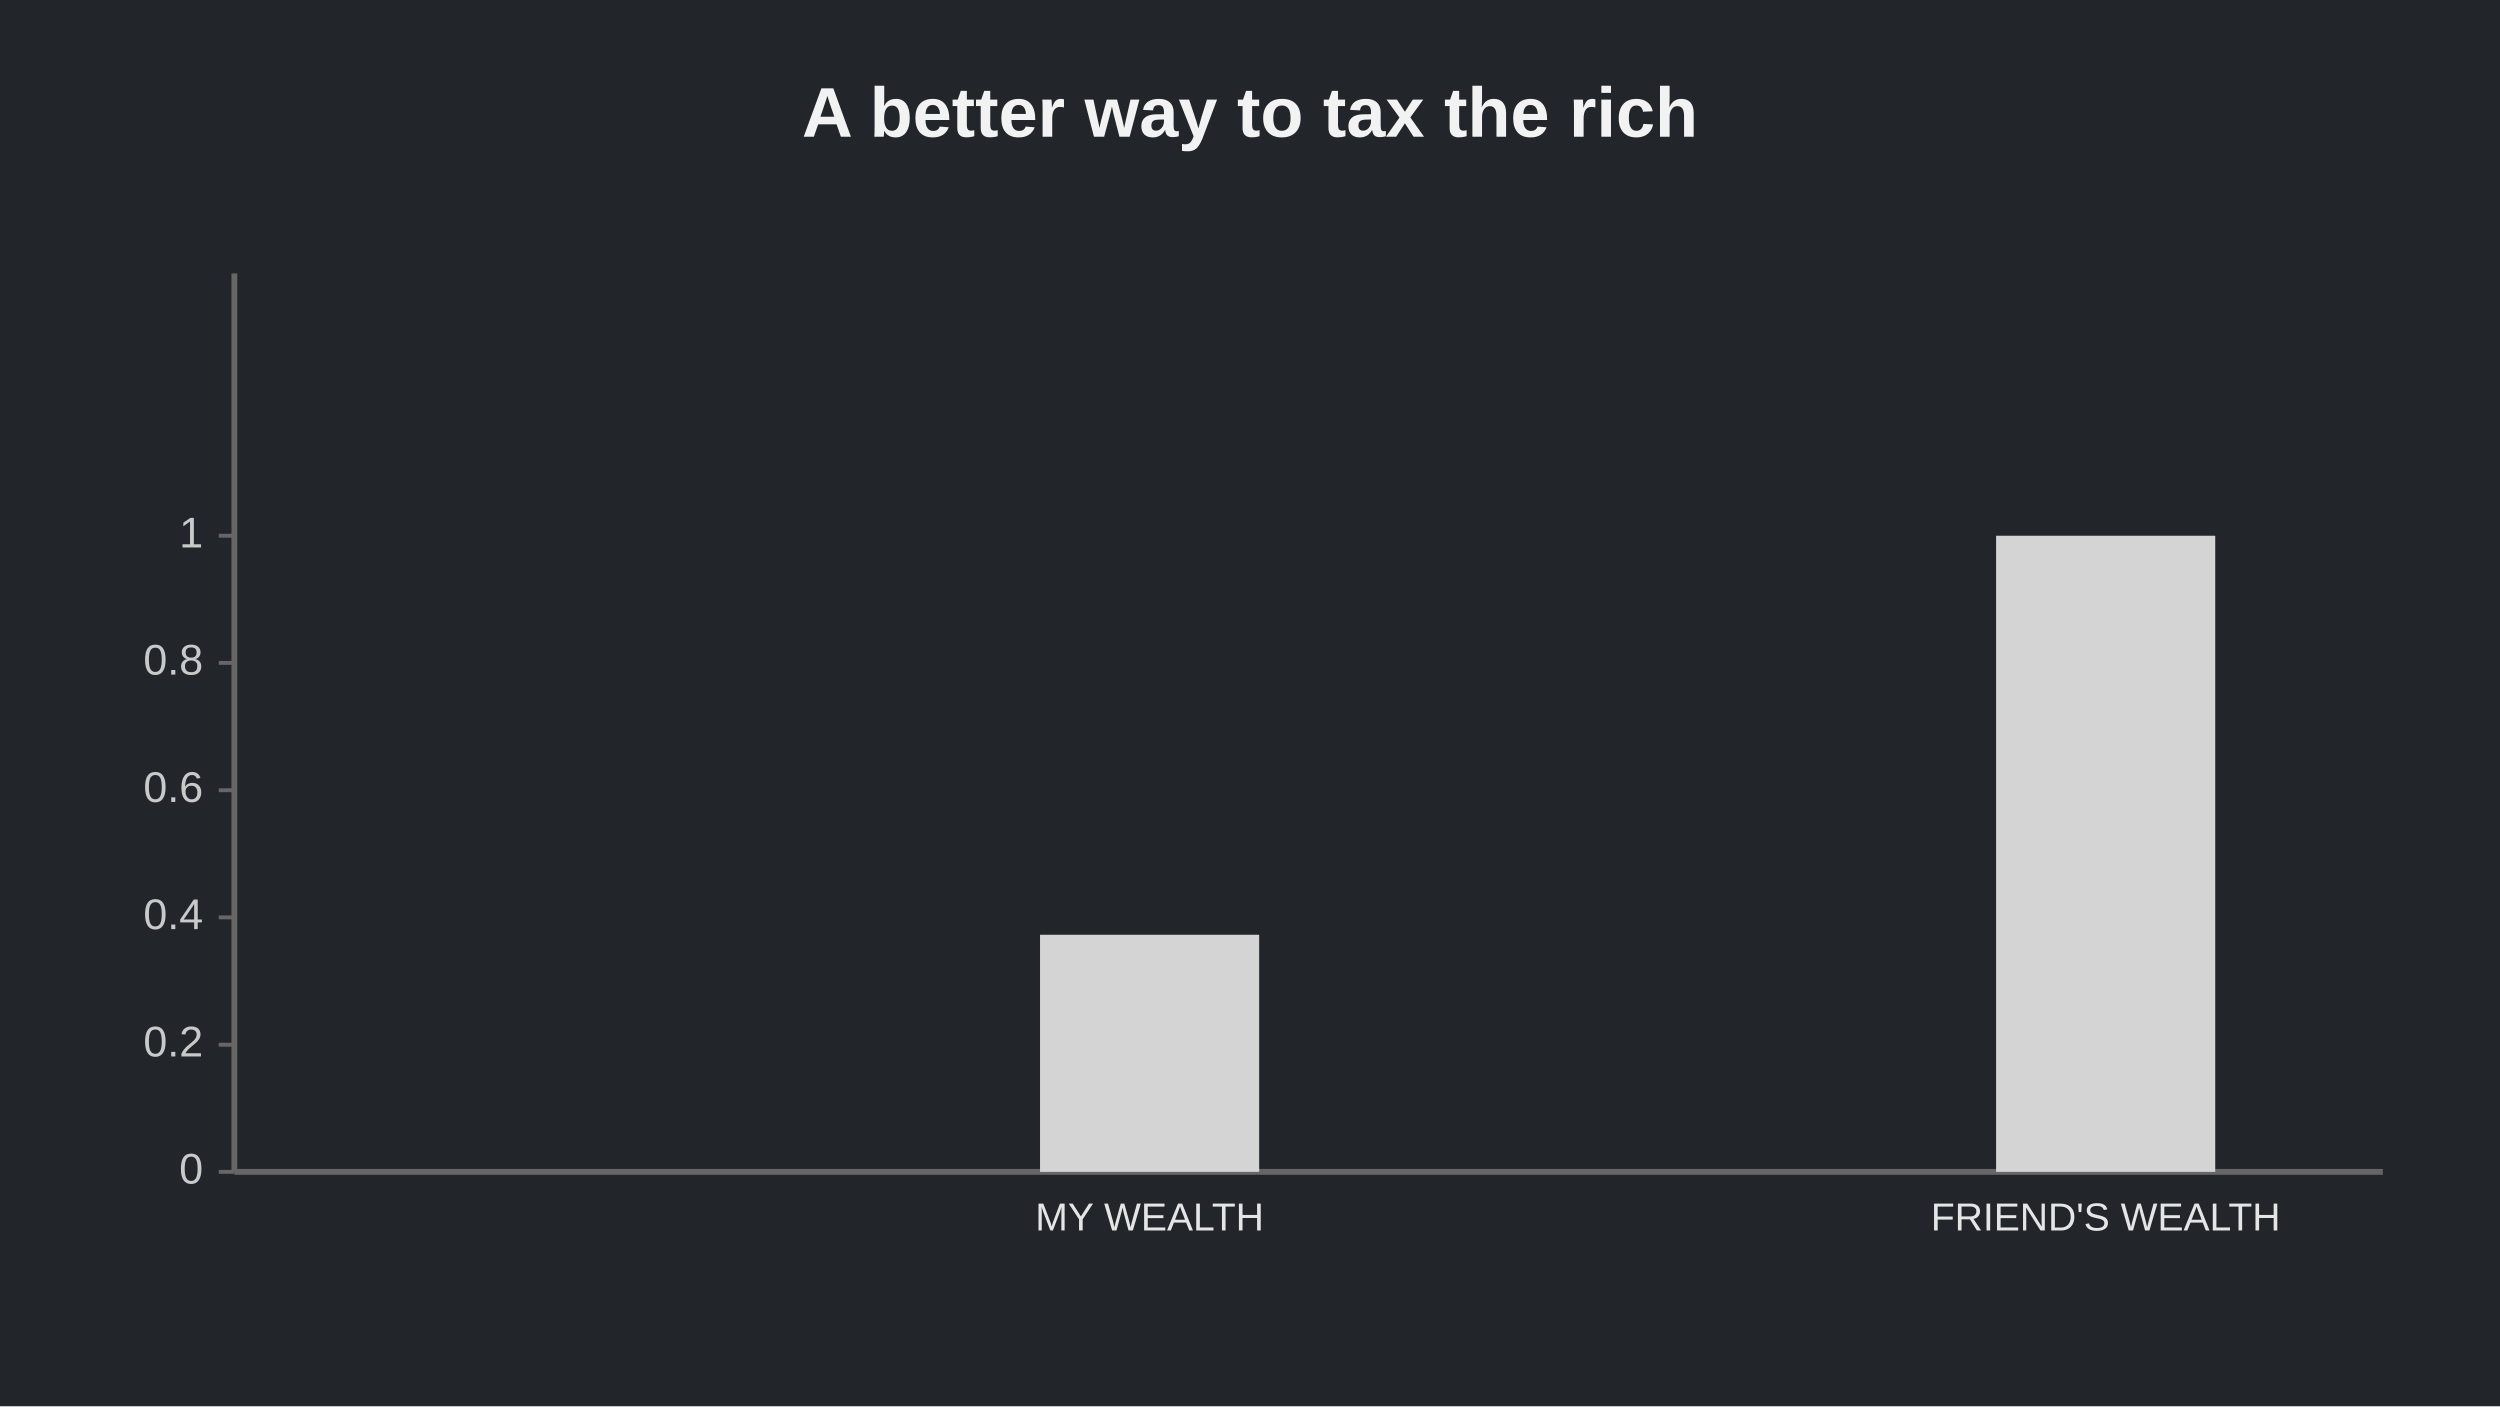
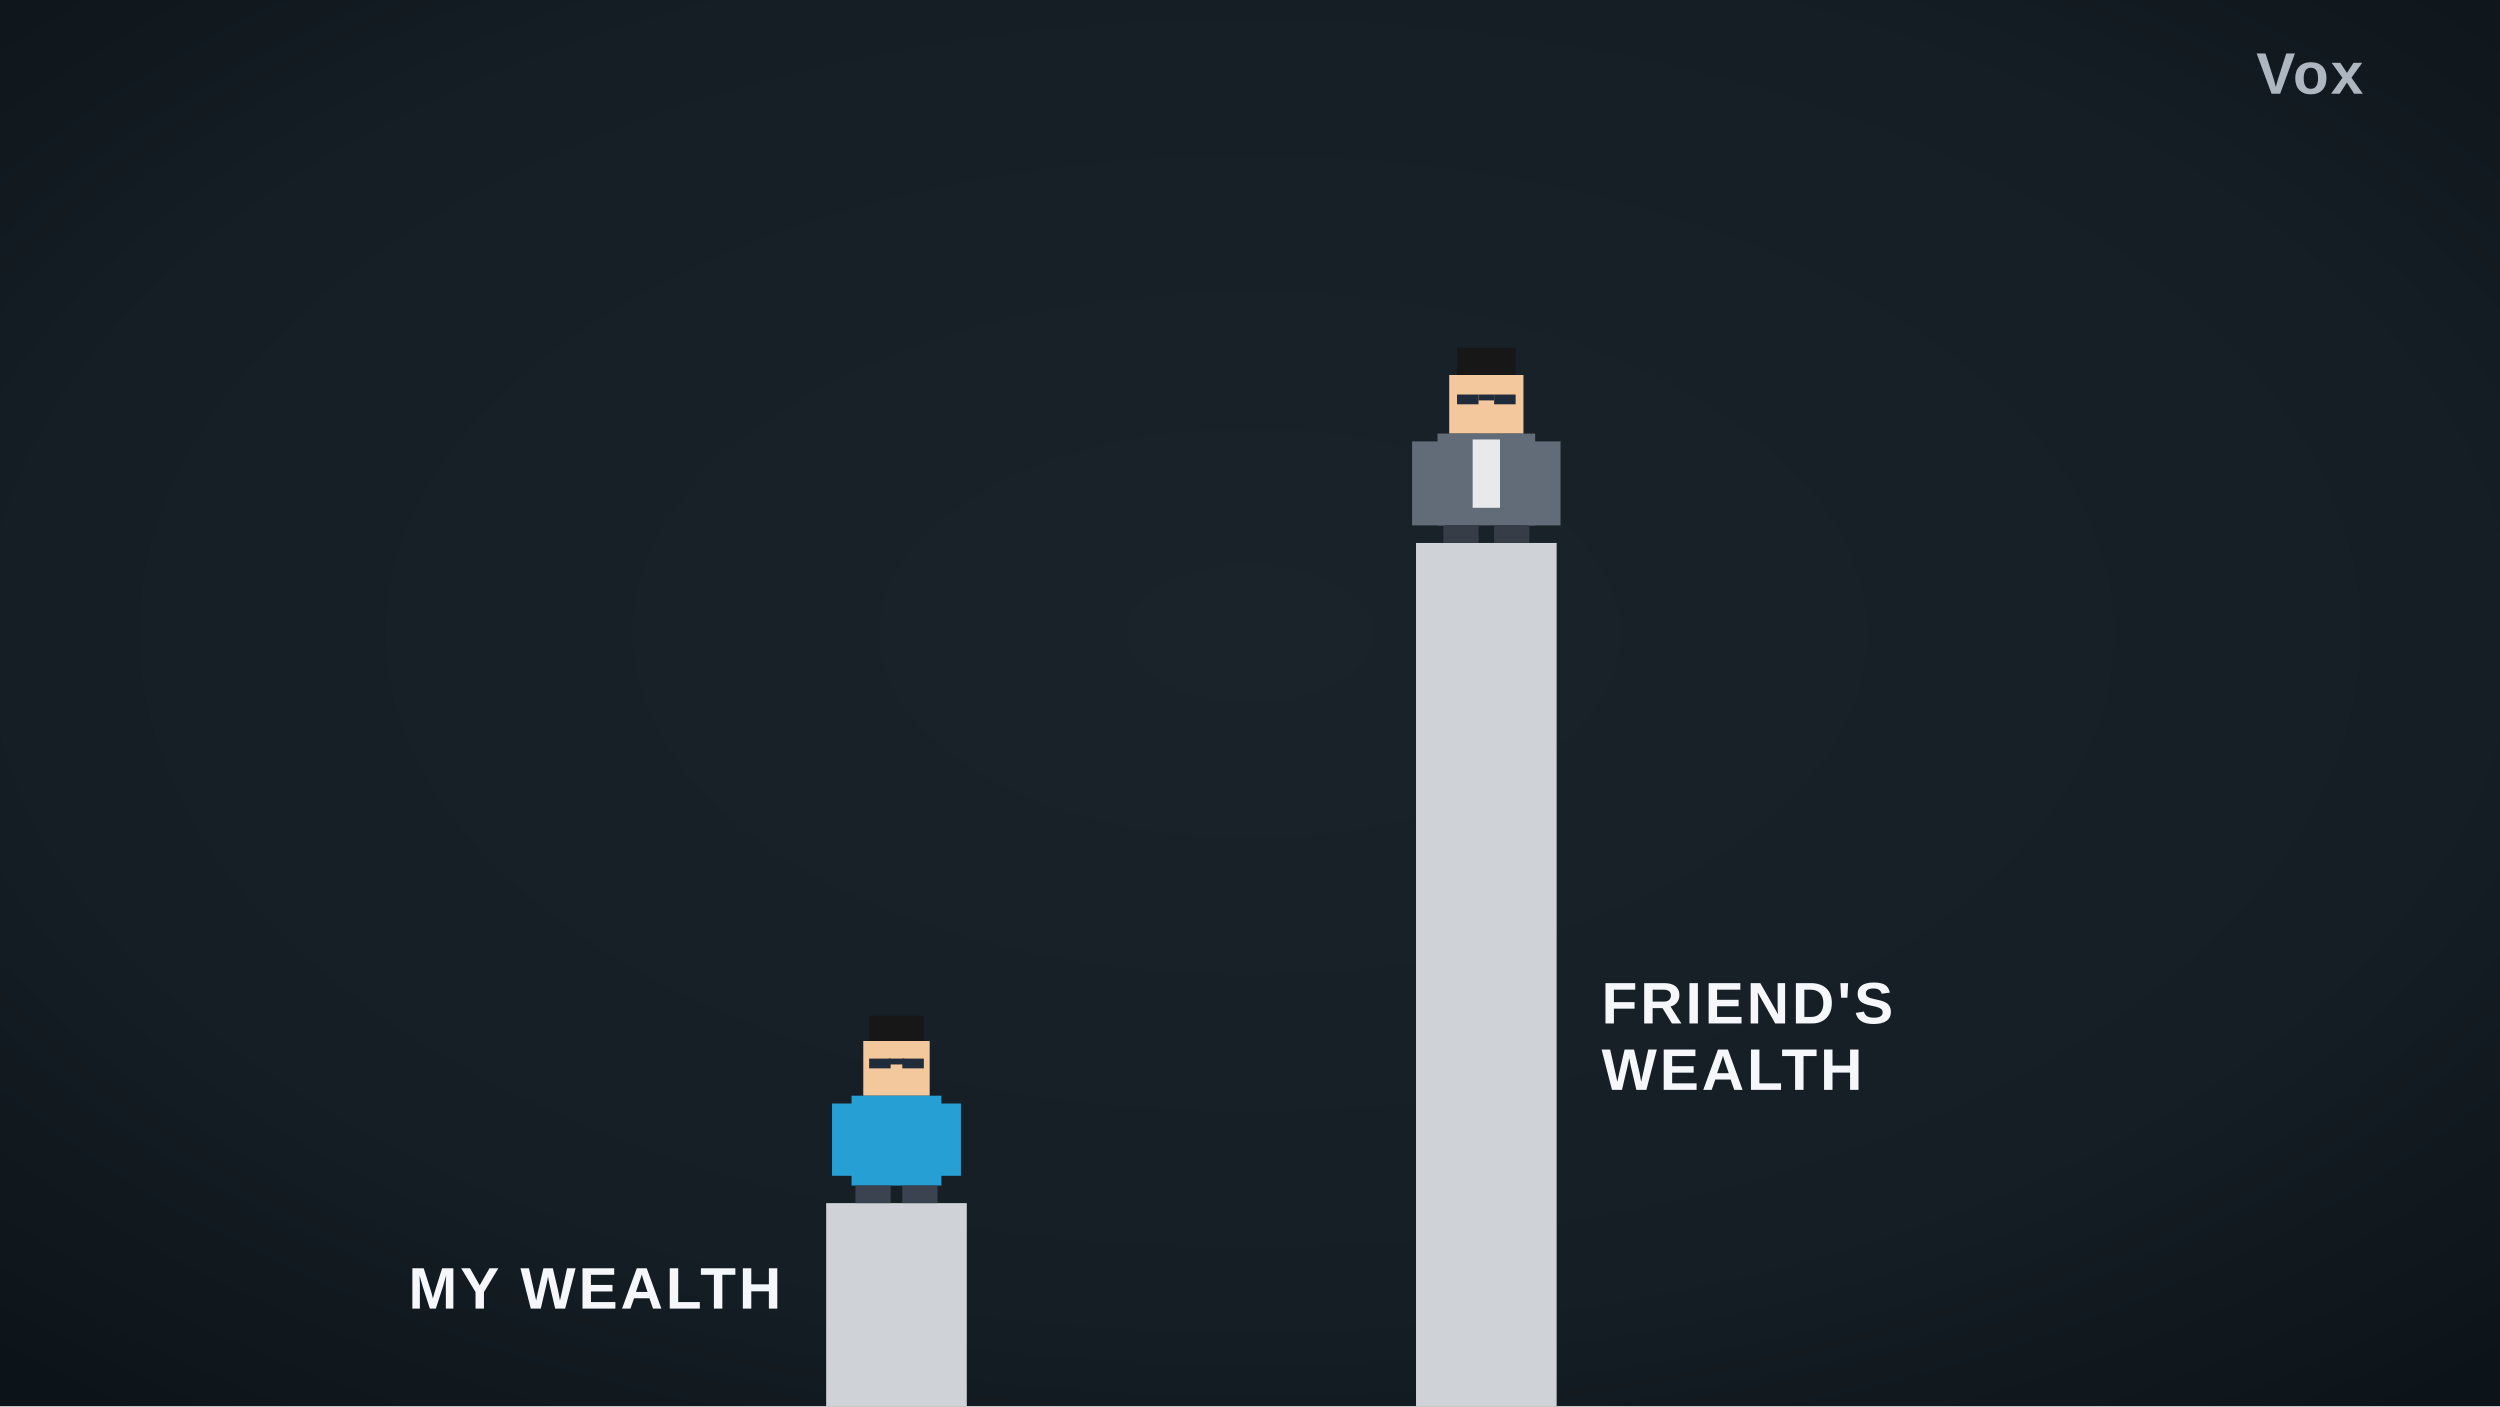
- <svg xmlns="http://www.w3.org/2000/svg" width="1280" height="720" viewBox="0 0 1280 720" data-role="semantic-chart" data-generator="datavideo.semantic_render_v1">
-   <rect id="scene-background-fill" data-role="background-fill" x="0" y="0" width="1280" height="720" fill="#222529" />
-   <text id="chart-title" data-role="title" x="640.0" y="70" text-anchor="middle" font-family="Arial, sans-serif" font-size="36" font-weight="700" fill="#f2f2f2">A better way to tax the rich</text>
-   <g id="chart-plot" data-role="plot">
-     <line data-role="axis" x1="120" y1="600.0" x2="1220" y2="600.0" stroke="#666666" stroke-width="3" />
-     <line data-role="axis" x1="120" y1="140" x2="120" y2="600.0" stroke="#666666" stroke-width="3" />
-     <line data-role="tick" x1="112" y1="600.0" x2="120" y2="600.0" stroke="#666666" stroke-width="2" />
-     <text data-role="tick-label" x="104" y="606.0" text-anchor="end" font-family="Arial, sans-serif" font-size="22" fill="#c9c9c9">0</text>
-     <line data-role="tick" x1="112" y1="534.9" x2="120" y2="534.9" stroke="#666666" stroke-width="2" />
-     <text data-role="tick-label" x="104" y="540.9" text-anchor="end" font-family="Arial, sans-serif" font-size="22" fill="#c9c9c9">0.2</text>
-     <line data-role="tick" x1="112" y1="469.7" x2="120" y2="469.7" stroke="#666666" stroke-width="2" />
-     <text data-role="tick-label" x="104" y="475.7" text-anchor="end" font-family="Arial, sans-serif" font-size="22" fill="#c9c9c9">0.4</text>
-     <line data-role="tick" x1="112" y1="404.6" x2="120" y2="404.6" stroke="#666666" stroke-width="2" />
-     <text data-role="tick-label" x="104" y="410.6" text-anchor="end" font-family="Arial, sans-serif" font-size="22" fill="#c9c9c9">0.6</text>
-     <line data-role="tick" x1="112" y1="339.4" x2="120" y2="339.4" stroke="#666666" stroke-width="2" />
-     <text data-role="tick-label" x="104" y="345.4" text-anchor="end" font-family="Arial, sans-serif" font-size="22" fill="#c9c9c9">0.8</text>
-     <line data-role="tick" x1="112" y1="274.3" x2="120" y2="274.3" stroke="#666666" stroke-width="2" />
-     <text data-role="tick-label" x="104" y="280.3" text-anchor="end" font-family="Arial, sans-serif" font-size="22" fill="#c9c9c9">1</text>
-     <g id="entity-my-wealth" data-role="entity" data-entity-id="my-wealth" data-label="MY WEALTH">
-       <rect id="my-wealth-bar" data-role="bar" data-entity-id="my-wealth" data-value="0.3729" x="532.5" y="478.6" width="112.2" height="121.4" fill="#d4d4d4" data-animation-property="height" data-anchor="bottom" data-animation-axis="y" data-orientation="vertical" />
-       <text id="my-wealth-label" data-role="category-label" data-entity-id="my-wealth" x="588.6" y="630.0" text-anchor="middle" font-family="Arial, sans-serif" font-size="20" fill="#e5e5e5">MY WEALTH</text>
-     </g>
-     <g id="entity-friend-s-wealth" data-role="entity" data-entity-id="friend-s-wealth" data-label="FRIEND'S WEALTH">
-       <rect id="friend-s-wealth-bar" data-role="bar" data-entity-id="friend-s-wealth" data-value="1" x="1022.0" y="274.3" width="112.2" height="325.7" fill="#d4d4d4" data-animation-property="height" data-anchor="bottom" data-animation-axis="y" data-orientation="vertical" />
-       <text id="friend-s-wealth-label" data-role="category-label" data-entity-id="friend-s-wealth" x="1078.1" y="630.0" text-anchor="middle" font-family="Arial, sans-serif" font-size="20" fill="#e5e5e5">FRIEND'S WEALTH</text>
-     </g>
+ <svg xmlns="http://www.w3.org/2000/svg" width="1280" height="720" viewBox="0 0 1280 720" data-role="semantic-chart">
+   <defs>
+     <radialGradient id="vox-bg" cx="50%" cy="45%" r="72%">
+       <stop offset="0%" stop-color="#1A232A" />
+       <stop offset="68%" stop-color="#151E25" />
+       <stop offset="100%" stop-color="#0D1419" />
+     </radialGradient>
+   </defs>
+   <rect data-role="background" width="1280" height="720" fill="url(#vox-bg)" />
+   <text x="1210" y="48" text-anchor="end" font-family="Arial, Helvetica, sans-serif" font-size="30" font-weight="700" letter-spacing="1" fill="#AEB6C0">Vox</text>
+   <rect data-role="bar" data-entity-id="my-wealth" data-value="0.235" data-unit="relative" x="423" y="616" width="72" height="104" fill="#CFD2D6" />
+   <rect data-role="bar" data-entity-id="friends-wealth" data-value="1" data-unit="relative" x="725" y="278" width="72" height="442" fill="#CFD2D6" />
+   <g data-role="illustration" aria-label="Person with glasses and a blue shirt">
+     <rect x="445" y="520" width="28" height="13" fill="#171717" />
+     <rect x="442" y="533" width="34" height="28" fill="#F2C89C" />
+     <rect x="445" y="542" width="11" height="5" fill="#202B3B" />
+     <rect x="462" y="542" width="11" height="5" fill="#202B3B" />
+     <rect x="455" y="542" width="8" height="3" fill="#202B3B" />
+     <rect x="436" y="561" width="46" height="46" fill="#269FD4" />
+     <rect x="426" y="565" width="14" height="37" fill="#269FD4" />
+     <rect x="478" y="565" width="14" height="37" fill="#269FD4" />
+     <rect x="438" y="607" width="18" height="9" fill="#3B4351" />
+     <rect x="462" y="607" width="18" height="9" fill="#3B4351" />
  </g>
+   <g data-role="illustration" aria-label="Person in a grey suit">
+     <rect x="746" y="178" width="30" height="14" fill="#171717" />
+     <rect x="742" y="192" width="38" height="30" fill="#F2C89C" />
+     <rect x="746" y="202" width="11" height="5" fill="#202B3B" />
+     <rect x="765" y="202" width="11" height="5" fill="#202B3B" />
+     <rect x="757" y="202" width="8" height="3" fill="#202B3B" />
+     <rect x="736" y="222" width="50" height="47" fill="#626B78" />
+     <rect x="723" y="226" width="17" height="43" fill="#626B78" />
+     <rect x="782" y="226" width="17" height="43" fill="#626B78" />
+     <rect x="754" y="225" width="14" height="35" fill="#E8E9EB" />
+     <rect x="739" y="269" width="18" height="9" fill="#363D47" />
+     <rect x="765" y="269" width="18" height="9" fill="#363D47" />
+   </g>
+   <text x="400" y="670" text-anchor="end" font-family="Arial, Helvetica, sans-serif" font-size="30" font-weight="700" letter-spacing="1.5" fill="#F5F7FA">MY WEALTH</text>
+   <text x="820" y="524" text-anchor="start" font-family="Arial, Helvetica, sans-serif" font-size="30" font-weight="700" letter-spacing="1.5" fill="#F5F7FA">
+     <tspan x="820" dy="0">FRIEND'S</tspan>
+     <tspan x="820" dy="34">WEALTH</tspan>
+   </text>
</svg>
